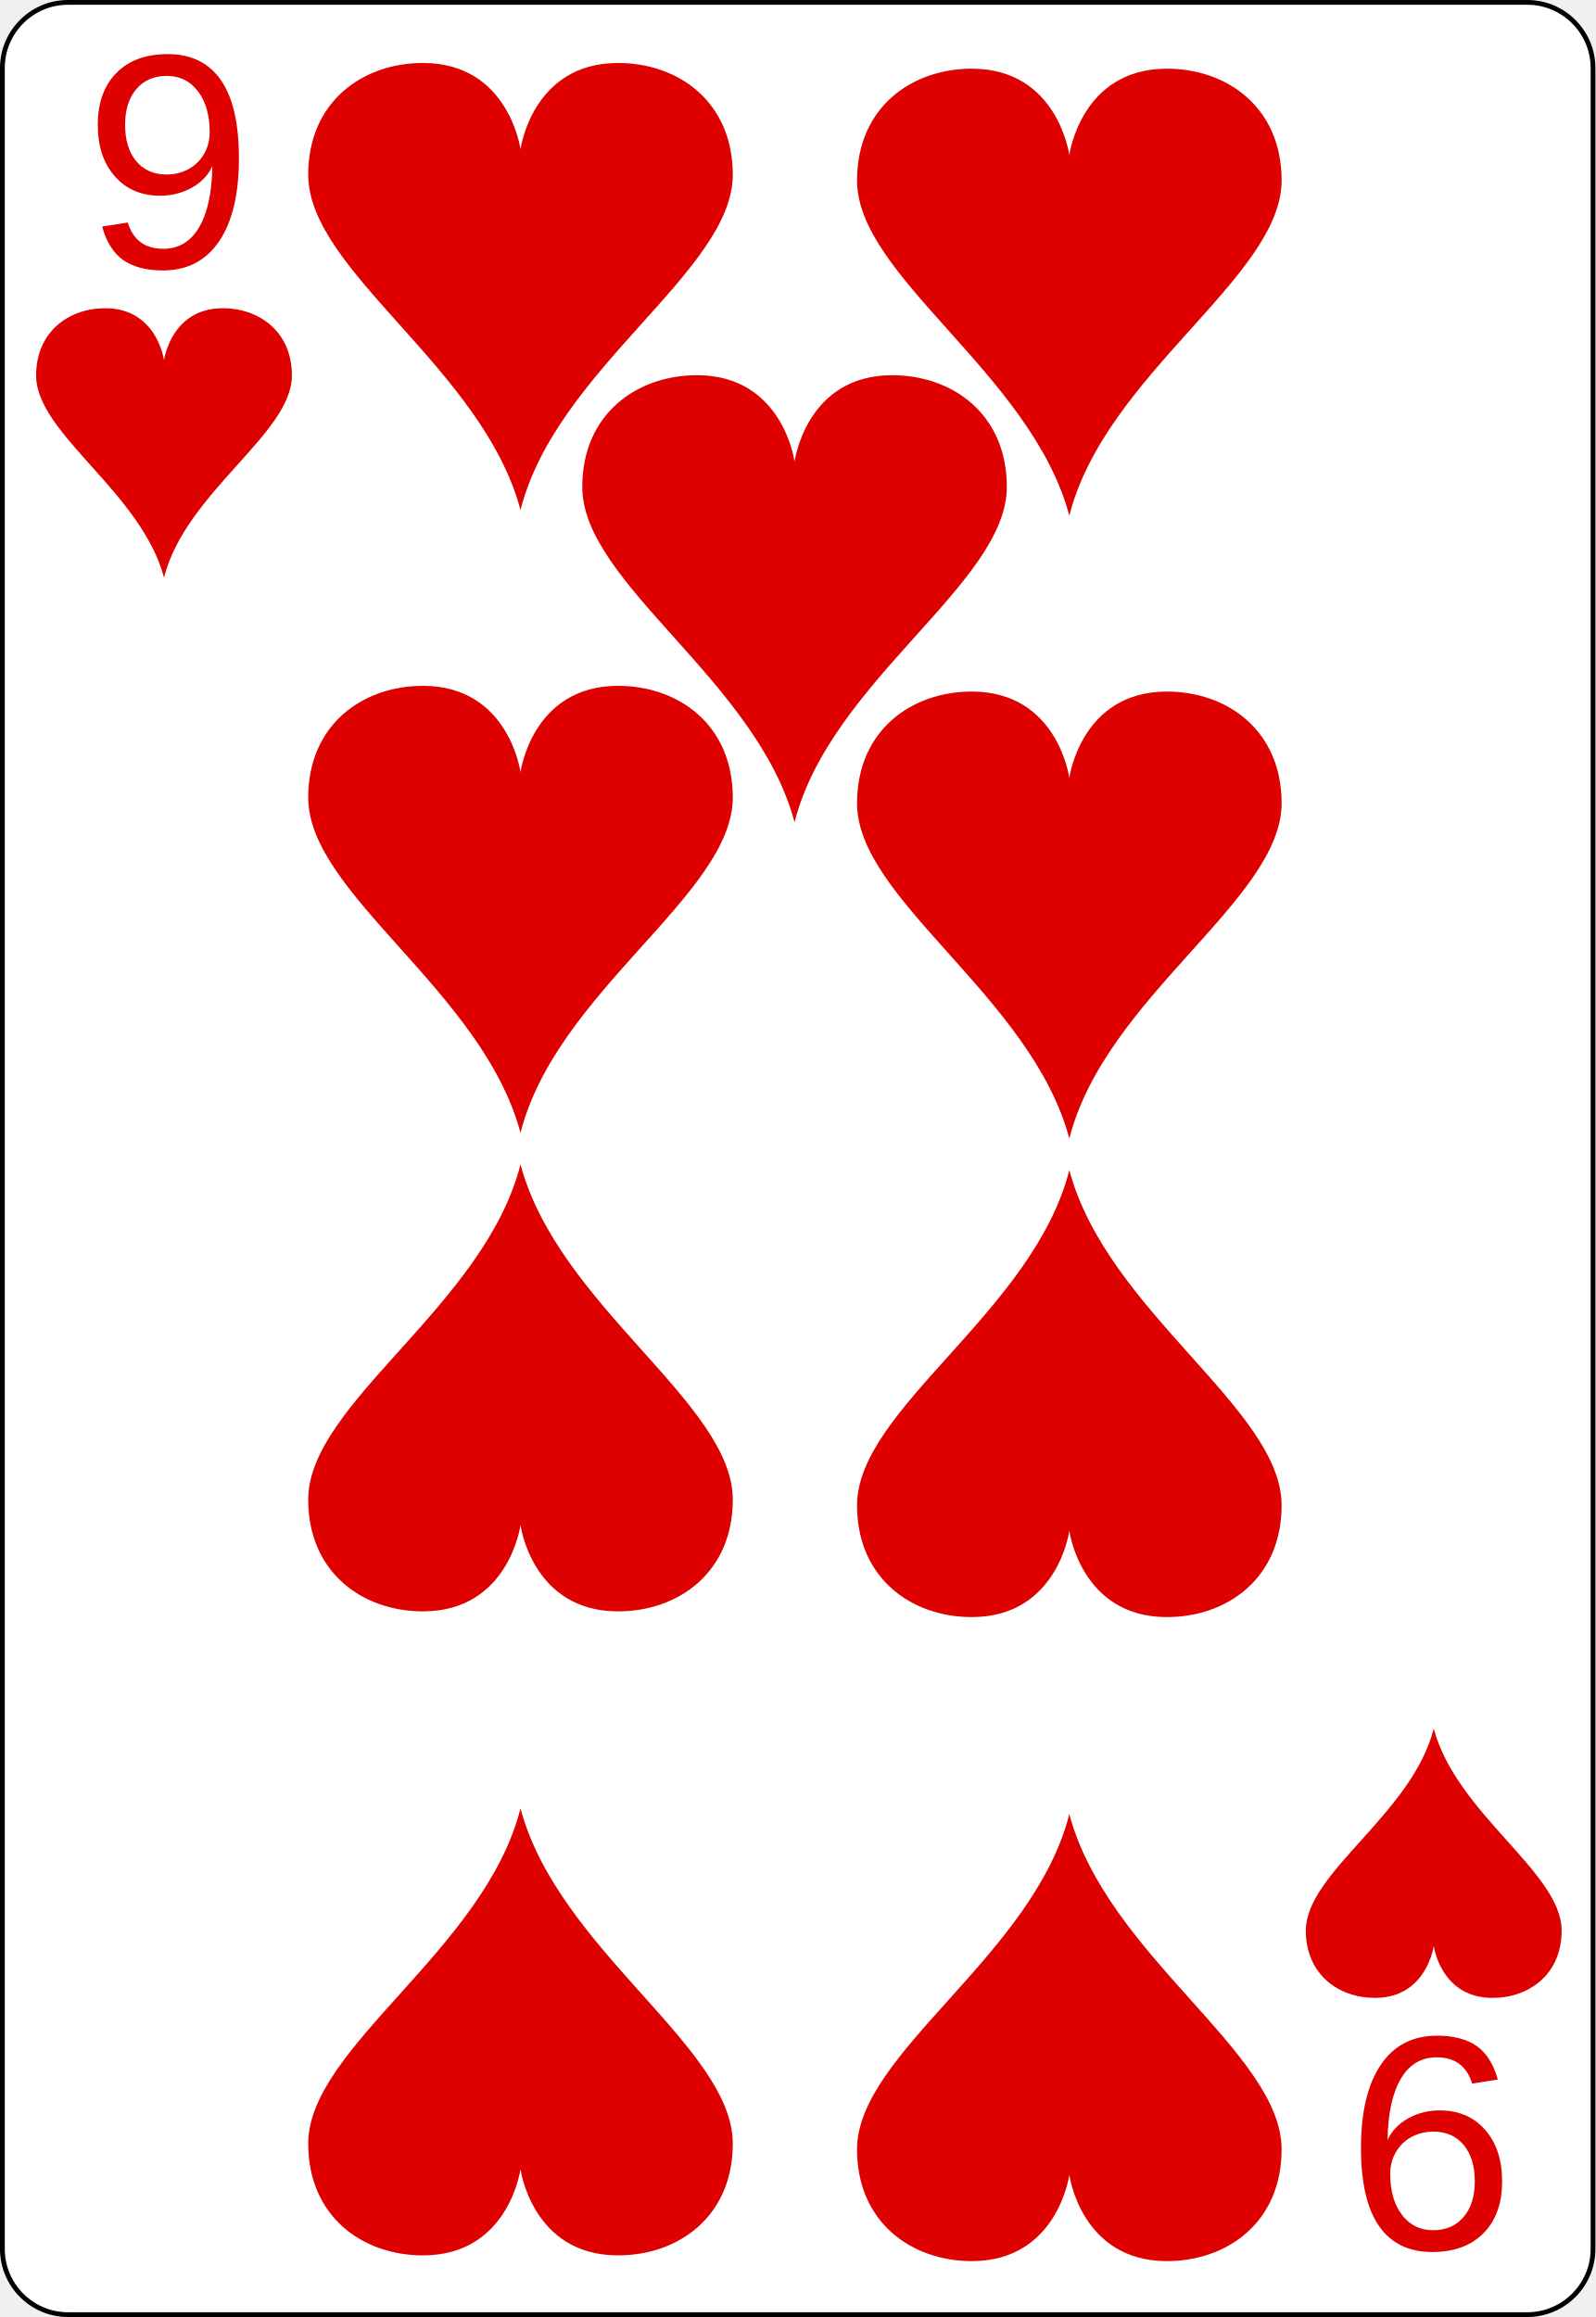
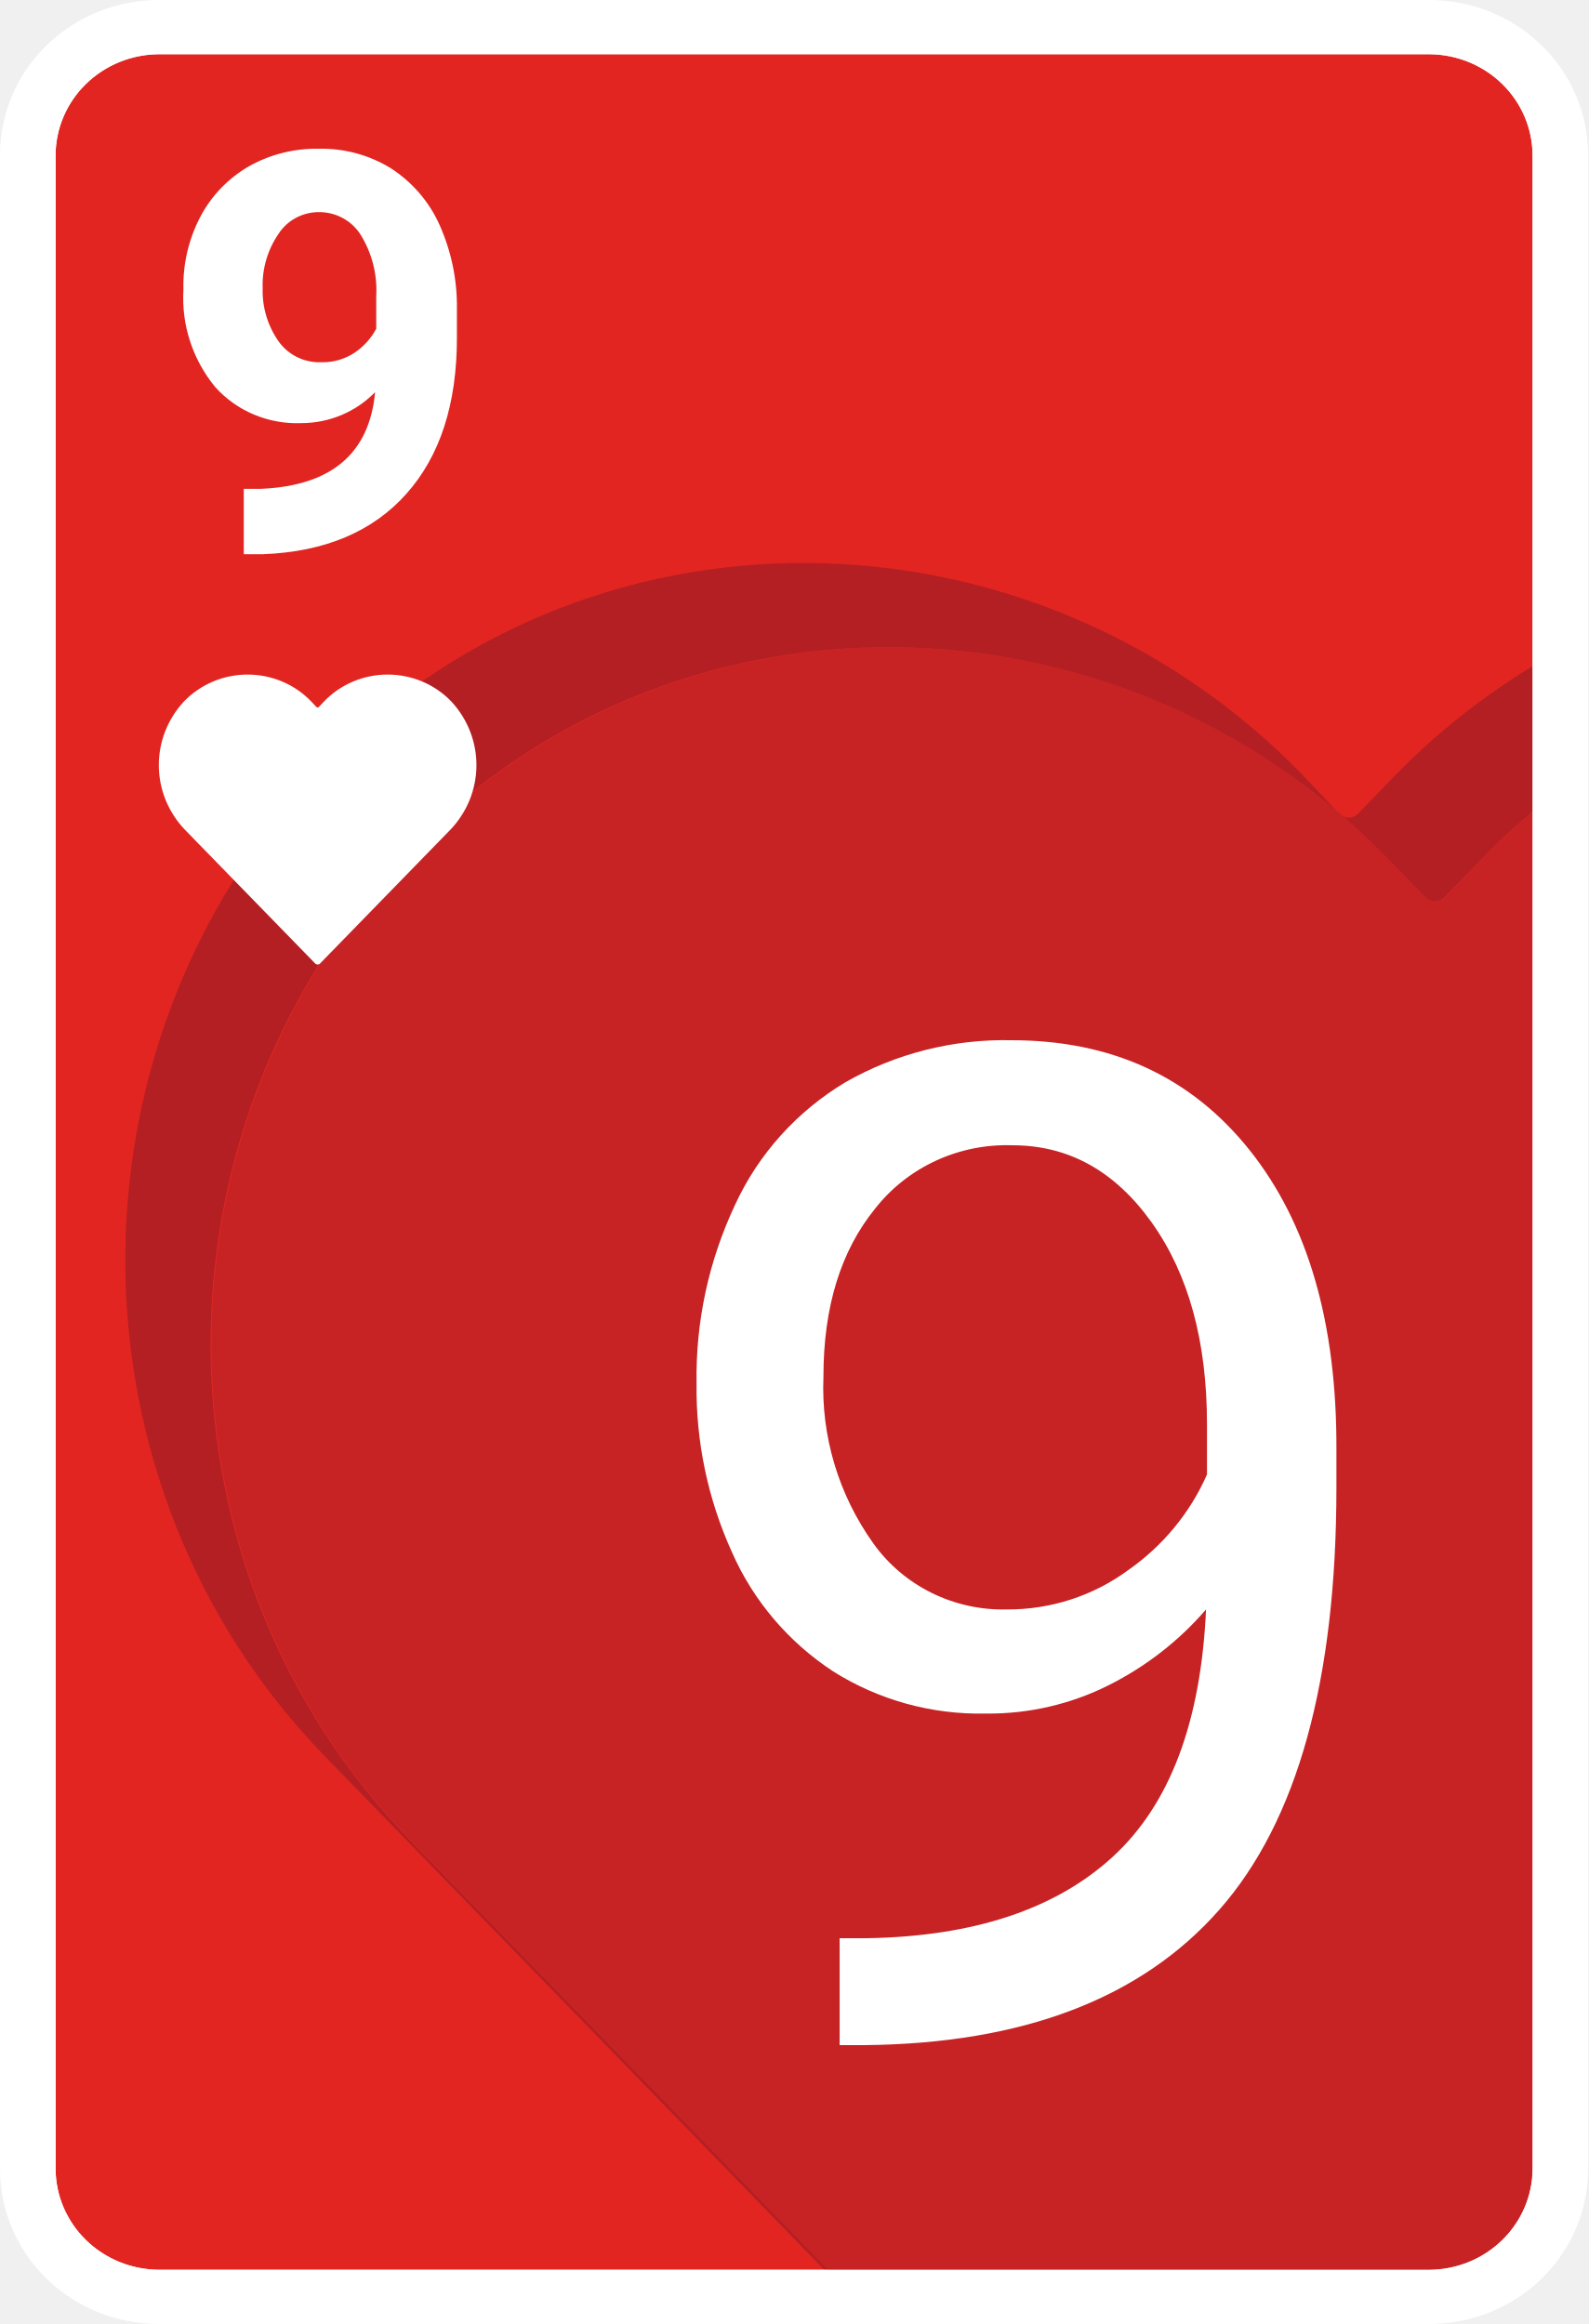
- <svg xmlns="http://www.w3.org/2000/svg" xmlns:xlink="http://www.w3.org/1999/xlink" width="167.087pt" height="242.667pt" viewBox="0 0 167.087 242.667" xml:space="preserve" id="svg2" version="1.1">
-   <defs id="defs41">
-     <radialGradient xlink:href="#linearGradient3773" id="radialGradient3781" cx="-0.158" cy="-8.835" fx="-0.158" fy="-8.835" r="8" gradientTransform="matrix(-1.584269,-0.02349808,0.03071979,-2.477574,-0.2485638,-26.71351)" gradientUnits="userSpaceOnUse" />
-     <linearGradient id="linearGradient3773">
-       <stop style="stop-color:#000000;stop-opacity:1;" offset="0" id="stop3775" />
-       <stop style="stop-color:#000000;stop-opacity:0.649;" offset="1" id="stop3777" />
-     </linearGradient>
-     <radialGradient xlink:href="#linearGradient3773" id="radialGradient3957" cx="-0.158" cy="-8.835" fx="-0.158" fy="-8.835" r="8" gradientTransform="matrix(-1.584269,-0.02349808,0.03071979,-2.477574,-0.2485638,-26.71351)" gradientUnits="userSpaceOnUse" />
-     <linearGradient id="linearGradient3959">
-       <stop style="stop-color:#000000;stop-opacity:1;" offset="0" id="stop3961" />
-       <stop style="stop-color:#000000;stop-opacity:0.649;" offset="1" id="stop3963" />
-     </linearGradient>
-     <radialGradient r="81.903" fy="509.476" fx="168.025" cy="509.476" cx="168.025" gradientTransform="matrix(1.25656,-0.7774064,0.3366382,0.5361257,-221.2021,359.2426)" gradientUnits="userSpaceOnUse" id="radialGradient3975" xlink:href="#linearGradient3784-4" />
-     <linearGradient id="linearGradient3784-4">
-       <stop style="stop-color:#ffffff;stop-opacity:0.435;" offset="0" id="stop3786-8" />
-       <stop style="stop-color:#000000;stop-opacity:0;" offset="1" id="stop3788-6" />
-     </linearGradient>
-     <radialGradient xlink:href="#linearGradient3784-4-5" id="radialGradient3929" gradientUnits="userSpaceOnUse" gradientTransform="matrix(1.25656,-0.7774064,0.3366382,0.5361257,-221.2021,359.2426)" cx="168.025" cy="509.476" fx="168.025" fy="509.476" r="81.903" />
-     <linearGradient id="linearGradient3784-4-5">
-       <stop style="stop-color:#ffffff;stop-opacity:0.489;" offset="0" id="stop3786-8-0" />
-       <stop style="stop-color:#000000;stop-opacity:0;" offset="1" id="stop3788-6-3" />
-     </linearGradient>
-     <radialGradient xlink:href="#linearGradient3784-4-1" id="radialGradient3927" gradientUnits="userSpaceOnUse" gradientTransform="matrix(1.25656,-0.7774064,0.3366382,0.5361257,-221.2021,359.2426)" cx="168.025" cy="509.476" fx="168.025" fy="509.476" r="81.903" />
-     <linearGradient id="linearGradient3784-4-1">
-       <stop style="stop-color:#ffffff;stop-opacity:0.237;" offset="0" id="stop3786-8-03" />
-       <stop style="stop-color:#000000;stop-opacity:0;" offset="1" id="stop3788-6-6" />
-     </linearGradient>
-     <radialGradient xlink:href="#linearGradient3768" id="radialGradient3776" cx="-0.206" cy="-4.579" fx="-0.206" fy="-4.579" r="8" gradientTransform="matrix(-1,0,0,-1.720176,-0.4120407,-13.02719)" gradientUnits="userSpaceOnUse" />
-     <linearGradient id="linearGradient3768">
-       <stop style="stop-color:#df0000;stop-opacity:1;" offset="0" id="stop3770" />
-       <stop style="stop-color:#df0000;stop-opacity:0.672;" offset="1" id="stop3772" />
-     </linearGradient>
-     <radialGradient r="81.903" fy="511.223" fx="171.487" cy="511.223" cx="171.487" gradientTransform="matrix(1.152989,-0.6739155,0.3948202,0.6754904,-233.6326,270.4008)" gradientUnits="userSpaceOnUse" id="radialGradient4013" xlink:href="#linearGradient3784-4-6" />
-     <linearGradient id="linearGradient3784-4-6">
-       <stop style="stop-color:#ffffff;stop-opacity:0.313;" offset="0" id="stop3786-8-8" />
-       <stop style="stop-color:#000000;stop-opacity:0;" offset="1" id="stop3788-6-8" />
-     </linearGradient>
-     <radialGradient r="81.903" fy="492.632" fx="159.354" cy="492.632" cx="159.354" gradientTransform="matrix(1.089478,-0.715138,0.4464527,0.6562658,-244.9333,290.9185)" gradientUnits="userSpaceOnUse" id="radialGradient4013-8" xlink:href="#linearGradient3784-4-2" />
-     <linearGradient id="linearGradient3784-4-2">
-       <stop style="stop-color:#ffffff;stop-opacity:0.29;" offset="0" id="stop3786-8-1" />
-       <stop style="stop-color:#000000;stop-opacity:0;" offset="1" id="stop3788-6-5" />
-     </linearGradient>
-     <radialGradient r="81.903" fy="492.632" fx="159.354" cy="492.632" cx="159.354" gradientTransform="matrix(1.089478,-0.715138,0.4464527,0.6562658,-244.9333,290.9185)" gradientUnits="userSpaceOnUse" id="radialGradient3073" xlink:href="#linearGradient3784-4-2" />
+ <svg xmlns="http://www.w3.org/2000/svg" width="550" height="805" viewBox="0 0 550 805" fill="none">
+   <g clip-path="url(#clip0_18_311)">
+     <path d="M530.75 751.333C530.692 760.567 526.907 769.407 520.215 775.937C513.523 782.467 504.464 786.16 495 786.217H55C45.536 786.16 36.477 782.467 29.785 775.937C23.093 769.407 19.308 760.567 19.25 751.333V53.666C19.308 44.432 23.093 35.592 29.785 29.062C36.477 22.533 45.536 18.84 55 18.783H495C504.464 18.84 513.523 22.533 520.215 29.062C526.907 35.592 530.692 44.432 530.75 53.666V751.333Z" fill="#E22521" />
+     <path d="M483.395 268.333L470.415 281.75C469.992 282.209 469.475 282.577 468.897 282.828C468.319 283.08 467.693 283.21 467.06 283.21C466.427 283.21 465.801 283.08 465.223 282.828C464.645 282.577 464.128 282.209 463.705 281.75L451 268.333C357.17 171.733 201.41 169.587 109.45 267.85C20.295 363.055 21.45 514.717 112.64 608.473L285.395 786.109H286.935L142.175 637.614C50.875 543.751 49.83 392.25 138.985 296.991C231 198.567 386.76 201.089 480.535 297.528L493.46 310.837C493.897 311.284 494.421 311.639 495.003 311.882C495.584 312.125 496.21 312.25 496.842 312.25C497.475 312.25 498.101 312.125 498.682 311.882C499.264 311.639 499.788 311.284 500.225 310.837L513.15 297.528C518.65 291.678 524.7 286.258 530.75 281.106V230.767C513.414 241.304 497.505 253.925 483.395 268.333Z" fill="#B31F23" />
+     <path d="M513.15 297.528L500.5 310.837C500.063 311.284 499.539 311.639 498.957 311.882C498.376 312.125 497.75 312.25 497.118 312.25C496.485 312.25 495.859 312.125 495.278 311.882C494.696 311.639 494.172 311.284 493.735 310.837L480.81 297.528C387.035 200.928 231.275 198.781 139.26 296.991C50.105 392.249 51.26 543.858 142.45 637.613L286.715 786.216H495C504.464 786.16 513.523 782.467 520.215 775.937C526.907 769.407 530.692 760.567 530.75 751.333V281.106C524.7 286.258 518.815 291.678 513.15 297.528Z" fill="#C72325" />
+     <path d="M156.42 243.11C153.593 240.129 150.165 237.749 146.35 236.122C142.536 234.495 138.418 233.655 134.255 233.655C130.092 233.655 125.974 234.495 122.16 236.122C118.345 237.749 114.917 240.129 112.09 243.11L110.44 244.881C110.319 244.987 110.162 245.045 110 245.045C109.838 245.045 109.681 244.987 109.56 244.881L107.91 243.11C105.083 240.129 101.655 237.749 97.84 236.122C94.026 234.495 89.908 233.655 85.745 233.655C81.582 233.655 77.464 234.495 73.65 236.122C69.835 237.749 66.407 240.129 63.58 243.11C57.99 249.205 54.931 257.115 55.002 265.294C55.073 273.472 58.269 281.331 63.965 287.332L109.12 333.7C109.228 333.824 109.363 333.924 109.515 333.993C109.667 334.061 109.833 334.097 110 334.097C110.167 334.097 110.333 334.061 110.485 333.993C110.637 333.924 110.772 333.824 110.88 333.7L156.035 287.332C161.731 281.331 164.927 273.472 164.998 265.294C165.069 257.115 162.01 249.205 156.42 243.11ZM129.91 135.831C126.623 139.214 122.667 141.909 118.28 143.754C113.893 145.6 109.167 146.555 104.39 146.564C98.771 146.791 93.171 145.785 88.002 143.621C82.834 141.457 78.228 138.19 74.525 134.06C66.709 124.541 62.79 112.533 63.525 100.357C63.287 91.607 65.291 82.937 69.355 75.134C73.171 67.845 79.025 61.76 86.24 57.585C93.642 53.43 102.068 51.333 110.605 51.52C119.355 51.369 127.958 53.719 135.355 58.282C142.774 63.078 148.618 69.861 152.185 77.817C156.305 87 158.367 96.935 158.235 106.958V117.047C158.235 139.945 152.405 157.941 140.745 171.036C129.085 184.131 112.585 191.107 91.245 191.966H84.425V169.319H90.585C114.822 168.21 127.93 157.047 129.91 135.831ZM111.265 125.473C115.42 125.579 119.503 124.395 122.925 122.092C126.016 119.966 128.543 117.151 130.295 113.881V102.611C130.733 95.077 128.815 87.591 124.795 81.144C123.251 78.759 121.104 76.801 118.562 75.457C116.02 74.113 113.166 73.429 110.275 73.47C107.513 73.495 104.802 74.196 102.39 75.509C99.978 76.821 97.943 78.704 96.47 80.983C92.649 86.54 90.725 93.133 90.97 99.82C90.754 106.37 92.68 112.818 96.47 118.228C98.11 120.555 100.326 122.44 102.913 123.706C105.5 124.973 108.373 125.581 111.265 125.473Z" fill="white" />
+     <path d="M495 0H55C40.413 0 26.424 5.654 16.109 15.719C5.795 25.783 0 39.433 0 53.667L0 751.333C0 765.567 5.795 779.217 16.109 789.281C26.424 799.346 40.413 805 55 805H495C509.587 805 523.576 799.346 533.891 789.281C544.205 779.217 550 765.567 550 751.333V53.667C550 39.433 544.205 25.783 533.891 15.719C523.576 5.654 509.587 0 495 0ZM530.75 751.333C530.692 760.568 526.907 769.408 520.215 775.937C513.523 782.467 504.464 786.16 495 786.217H55C45.536 786.16 36.477 782.467 29.785 775.937C23.093 769.408 19.308 760.568 19.25 751.333V53.667C19.308 44.432 23.093 35.592 29.785 29.063C36.477 22.533 45.536 18.84 55 18.783H495C504.464 18.84 513.523 22.533 520.215 29.063C526.907 35.592 530.692 44.432 530.75 53.667V751.333Z" fill="white" />
+     <path d="M417.67 557.489C408.382 568.272 396.998 577.155 384.175 583.625C370.993 590.287 356.339 593.696 341.495 593.553C322.715 593.978 304.239 588.872 288.475 578.902C273.034 568.751 260.911 554.481 253.55 537.794C245.163 519.354 240.96 499.363 241.23 479.19C240.879 457.79 245.465 436.587 254.65 417.151C262.729 399.679 275.985 384.969 292.71 374.915C310.127 364.935 330.047 359.881 350.24 360.318C385 360.318 412.5 373.001 432.74 398.368C452.98 423.734 463.008 458.367 462.825 502.266V515.2C462.825 582.069 449.295 630.852 422.235 661.549C395.175 692.246 354.255 707.863 299.475 708.4H290.785V671.37H300.19C337.077 670.762 365.438 661.388 385.275 643.249C405.112 625.109 415.91 596.523 417.67 557.489ZM348.755 557.489C363.802 557.555 378.46 552.826 390.5 544.019C402.622 535.601 412.136 524.089 418 510.746V493.304C418 464.682 411.638 441.426 398.915 423.537C386.155 405.613 370.095 396.704 350.57 396.704C341.443 396.404 332.375 398.234 324.12 402.043C315.864 405.851 308.659 411.528 303.105 418.6C291.152 433.305 285.175 452.696 285.175 476.775C284.3 497.407 290.386 517.749 302.5 534.681C307.675 541.92 314.609 547.793 322.682 551.773C330.754 555.754 339.713 557.718 348.755 557.489Z" fill="white" />
+   </g>
+   <defs>
+     <clipPath id="clip0_18_311">
+       <rect width="550" height="805" fill="white" />
+     </clipPath>
  </defs>
-   <g id="Layer_x0020_1" style="fill-rule:nonzero;clip-rule:nonzero;stroke:#000000;stroke-miterlimit:4;">
-     <path style="fill:#FFFFFF;stroke-width:0.5;" d="M166.837,235.548c0,3.777-3.087,6.869-6.871,6.869H7.111c-3.775,0-6.861-3.092-6.861-6.869V7.12C0.25,3.343,3.336,0.25,7.111,0.25h152.855    c3.784,0,6.871,3.093,6.871,6.87v228.428z" id="path5" />
-     <g style="stroke:none;" id="g7">
-       <g id="g9">
- 				
- 			</g>
-     </g>
-     <g id="g15">
- 			
- 		</g>
-     <g id="g19">
- 			
- 		</g>
-     <g style="stroke:none;" id="g23">
-       <g id="g25">
- 				
- 			</g>
-     </g>
-     <g style="stroke:none;" id="g31">
-       <g id="g33">
- 				
- 			</g>
-     </g>
-   </g>
-   <g transform="matrix(1.674307,0,0,1.566992,17.17751,46.38532)" id="layer1-9-6" style="fill:#df0000;fill-opacity:1">
-     <path style="fill:#df0000;fill-opacity:1" id="hl-8" d="M 3.676,-9 C 0.433,-9 0,-5.523 0,-5.523 0,-5.523 -0.433,-9 -3.676,-9 -5.946,-9 -8,-7.441 -8,-4.5 -8,-0.614 -1.421,3.294 0,9 1.352,3.299 8,-0.614 8,-4.5 8,-7.441 5.946,-9 3.676,-9 z" />
-   </g>
-   <g transform="matrix(-1.674307,0,0,-1.566992,150.156,195.1431)" id="layer1-9-6-5" style="fill:#df0000;fill-opacity:1">
-     <path style="fill:#df0000;fill-opacity:1" id="hl-8-1" d="M 3.676,-9 C 0.433,-9 0,-5.523 0,-5.523 0,-5.523 -0.433,-9 -3.676,-9 -5.946,-9 -8,-7.441 -8,-4.5 -8,-0.614 -1.421,3.294 0,9 1.352,3.299 8,-0.614 8,-4.5 8,-7.441 5.946,-9 3.676,-9 z" />
-   </g>
-   <g transform="matrix(2.779008,0,0,2.600887,54.51227,30.00377)" id="layer1-9-6-8" style="fill:#df0000;fill-opacity:1">
-     <path style="fill:#df0000;fill-opacity:1" id="hl-8-8" d="M 3.676,-9 C 0.433,-9 0,-5.523 0,-5.523 0,-5.523 -0.433,-9 -3.676,-9 -5.946,-9 -8,-7.441 -8,-4.5 -8,-0.614 -1.421,3.294 0,9 1.352,3.299 8,-0.614 8,-4.5 8,-7.441 5.946,-9 3.676,-9 z" />
-   </g>
-   <g transform="matrix(-2.779008,0,0,-2.600887,54.51227,212.8062)" id="layer1-9-6-8-9" style="fill:#df0000;fill-opacity:1">
-     <path style="fill:#df0000;fill-opacity:1" id="hl-8-8-5" d="M 3.676,-9 C 0.433,-9 0,-5.523 0,-5.523 0,-5.523 -0.433,-9 -3.676,-9 -5.946,-9 -8,-7.441 -8,-4.5 -8,-0.614 -1.421,3.294 0,9 1.352,3.299 8,-0.614 8,-4.5 8,-7.441 5.946,-9 3.676,-9 z" />
-   </g>
-   <g transform="matrix(2.779008,0,0,2.600887,54.51227,95.23862)" id="layer1-9-6-8-8" style="fill:#df0000;fill-opacity:1">
-     <path style="fill:#df0000;fill-opacity:1" id="hl-8-8-8" d="M 3.676,-9 C 0.433,-9 0,-5.523 0,-5.523 0,-5.523 -0.433,-9 -3.676,-9 -5.946,-9 -8,-7.441 -8,-4.5 -8,-0.614 -1.421,3.294 0,9 1.352,3.299 8,-0.614 8,-4.5 8,-7.441 5.946,-9 3.676,-9 z" />
-   </g>
-   <g transform="matrix(-2.779008,0,0,-2.600887,54.51227,145.356)" id="layer1-9-6-8-884-8" style="fill:#df0000;fill-opacity:1">
-     <path style="fill:#df0000;fill-opacity:1" id="hl-8-8-3-8" d="M 3.676,-9 C 0.433,-9 0,-5.523 0,-5.523 0,-5.523 -0.433,-9 -3.676,-9 -5.946,-9 -8,-7.441 -8,-4.5 -8,-0.614 -1.421,3.294 0,9 1.352,3.299 8,-0.614 8,-4.5 8,-7.441 5.946,-9 3.676,-9 z" />
-   </g>
-   <g transform="matrix(2.779008,0,0,2.600887,111.9909,30.60254)" id="layer1-9-6-8-7" style="fill:#df0000;fill-opacity:1">
-     <path style="fill:#df0000;fill-opacity:1" id="hl-8-8-1" d="M 3.676,-9 C 0.433,-9 0,-5.523 0,-5.523 0,-5.523 -0.433,-9 -3.676,-9 -5.946,-9 -8,-7.441 -8,-4.5 -8,-0.614 -1.421,3.294 0,9 1.352,3.299 8,-0.614 8,-4.5 8,-7.441 5.946,-9 3.676,-9 z" />
-   </g>
-   <g transform="matrix(-2.779008,0,0,-2.600887,111.9909,213.4049)" id="layer1-9-6-8-9-7" style="fill:#df0000;fill-opacity:1">
-     <path style="fill:#df0000;fill-opacity:1" id="hl-8-8-5-2" d="M 3.676,-9 C 0.433,-9 0,-5.523 0,-5.523 0,-5.523 -0.433,-9 -3.676,-9 -5.946,-9 -8,-7.441 -8,-4.5 -8,-0.614 -1.421,3.294 0,9 1.352,3.299 8,-0.614 8,-4.5 8,-7.441 5.946,-9 3.676,-9 z" />
-   </g>
-   <g transform="matrix(2.779008,0,0,2.600887,111.9909,95.8374)" id="layer1-9-6-8-8-7" style="fill:#df0000;fill-opacity:1">
-     <path style="fill:#df0000;fill-opacity:1" id="hl-8-8-8-2" d="M 3.676,-9 C 0.433,-9 0,-5.523 0,-5.523 0,-5.523 -0.433,-9 -3.676,-9 -5.946,-9 -8,-7.441 -8,-4.5 -8,-0.614 -1.421,3.294 0,9 1.352,3.299 8,-0.614 8,-4.5 8,-7.441 5.946,-9 3.676,-9 z" />
-   </g>
-   <g transform="matrix(-2.779008,0,0,-2.600887,111.9909,145.9548)" id="layer1-9-6-8-884-8-2" style="fill:#df0000;fill-opacity:1">
-     <path style="fill:#df0000;fill-opacity:1" id="hl-8-8-3-8-6" d="M 3.676,-9 C 0.433,-9 0,-5.523 0,-5.523 0,-5.523 -0.433,-9 -3.676,-9 -5.946,-9 -8,-7.441 -8,-4.5 -8,-0.614 -1.421,3.294 0,9 1.352,3.299 8,-0.614 8,-4.5 8,-7.441 5.946,-9 3.676,-9 z" />
-   </g>
-   <g transform="matrix(2.779008,0,0,2.600887,83.21339,62.70455)" id="layer1-9-6-8-91" style="fill:#df0000;fill-opacity:1">
-     <path style="fill:#df0000;fill-opacity:1" id="hl-8-8-7" d="M 3.676,-9 C 0.433,-9 0,-5.523 0,-5.523 0,-5.523 -0.433,-9 -3.676,-9 -5.946,-9 -8,-7.441 -8,-4.5 -8,-0.614 -1.421,3.294 0,9 1.352,3.299 8,-0.614 8,-4.5 8,-7.441 5.946,-9 3.676,-9 z" />
-   </g>
-   <text xml:space="preserve" style="font-size:32px;font-style:normal;font-weight:normal;line-height:125%;letter-spacing:0px;word-spacing:0px;fill:#df0000;fill-opacity:1;stroke:none;font-family:Bitstream Vera Sans" x="8.744" y="28.013" id="text3788-43">
-     <tspan id="tspan3790-1" x="8.744" y="28.013" style="font-style:normal;font-variant:normal;font-weight:normal;font-stretch:normal;fill:#df0000;fill-opacity:1;font-family:Arial;-inkscape-font-specification:Arial">9</tspan>
-   </text>
-   <text xml:space="preserve" style="font-size:32px;font-style:normal;font-weight:normal;line-height:125%;letter-spacing:0px;word-spacing:0px;fill:#df0000;fill-opacity:1;stroke:none;font-family:Bitstream Vera Sans" x="-158.818" y="-213.515" id="text3788-43-3" transform="scale(-1,-1)">
-     <tspan id="tspan3790-1-1" x="-158.818" y="-213.515" style="font-style:normal;font-variant:normal;font-weight:normal;font-stretch:normal;fill:#df0000;fill-opacity:1;font-family:Arial;-inkscape-font-specification:Arial">9</tspan>
-   </text>
</svg>
